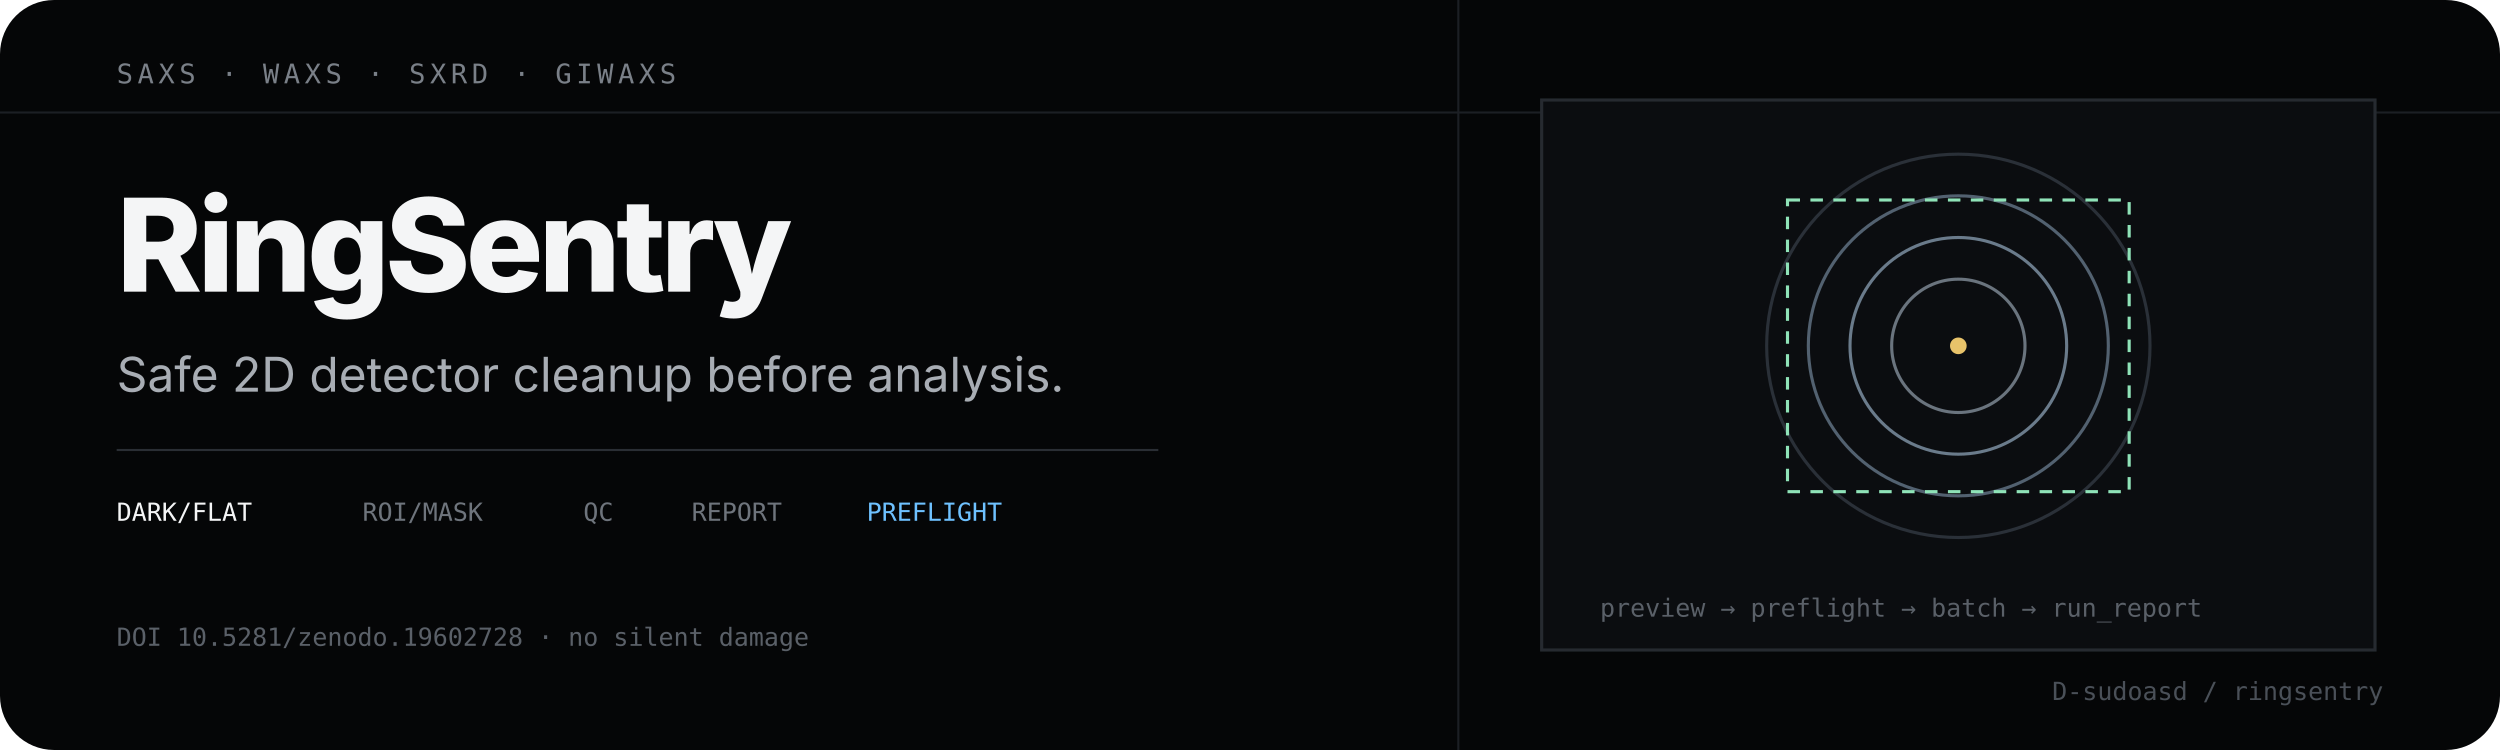
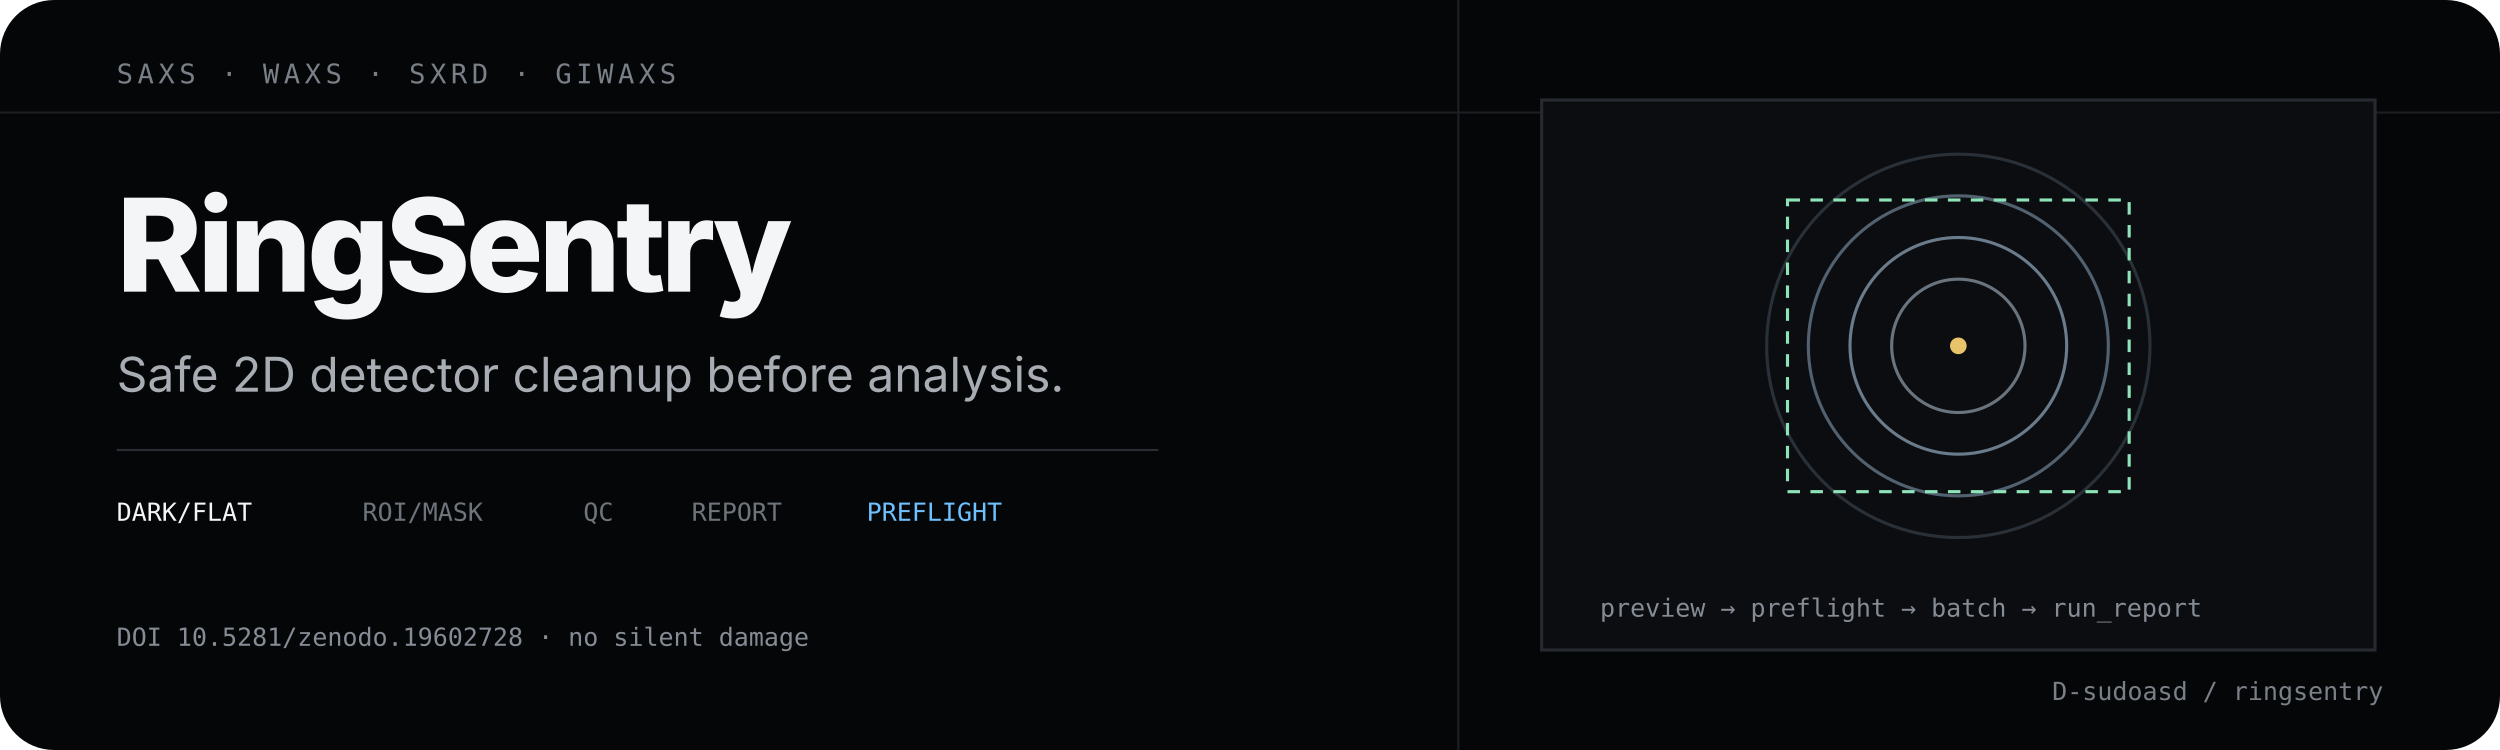
<svg xmlns="http://www.w3.org/2000/svg" width="1200" height="360" viewBox="0 0 1200 360" role="img" aria-labelledby="title desc">
  <rect width="1200" height="360" rx="26" fill="#050607" />
  <path d="M0 54H1200M700 0V360" stroke="#1C1F24" />
  <g transform="translate(56 40)" font-family="-apple-system,BlinkMacSystemFont,'Segoe UI',sans-serif">
    <text fill="#7A8088" font-family="ui-monospace,SFMono-Regular,Menlo,monospace" font-size="13" letter-spacing="2.2">SAXS · WAXS · SXRD · GIWAXS</text>
    <text y="100" fill="#F4F5F6" font-size="62" font-weight="760" letter-spacing="-2.2">RingSentry</text>
    <text y="148" fill="#A8ADB4" font-size="23">Safe 2D detector cleanup before analysis.</text>
    <path d="M0 176H500" stroke="#2A2E34" />
    <g transform="translate(0 210)" font-family="ui-monospace,SFMono-Regular,Menlo,monospace" font-size="12">
      <text fill="#F4F5F6">DARK/FLAT</text>
      <text x="118" fill="#6E747C">ROI/MASK</text>
      <text x="224" fill="#6E747C">QC</text>
      <text x="276" fill="#6E747C">REPORT</text>
      <text x="360" fill="#6EC1FF">PREFLIGHT</text>
    </g>
-     <text y="270" fill="#5A6068" font-family="ui-monospace,SFMono-Regular,Menlo,monospace" font-size="12">DOI 10.5281/zenodo.19602728 · no silent damage</text>
+     <text y="270" fill="#858C95" font-family="ui-monospace,SFMono-Regular,Menlo,monospace" font-size="12">DOI 10.5281/zenodo.19602728 · no silent damage</text>
  </g>
  <g transform="translate(740 48)" fill="none" stroke="#DDE0E3" stroke-width="1.5">
    <rect width="400" height="264" fill="#0B0D10" stroke="#262A30" />
    <circle cx="200" cy="118" r="92" stroke="#2A3038" />
    <circle cx="200" cy="118" r="72" stroke="#5A6A7A" opacity="0.9" />
    <circle cx="200" cy="118" r="52" stroke="#8AA0B4" opacity="0.75" />
    <circle cx="200" cy="118" r="32" stroke="#B8C8D8" opacity="0.55" />
    <circle cx="200" cy="118" r="4" fill="#E8C36A" stroke="none" />
    <rect x="118" y="48" width="164" height="140" stroke="#8FE3B8" stroke-dasharray="6 5" />
-     <text x="28" y="248" fill="#5A6068" stroke="none" font-family="ui-monospace,SFMono-Regular,Menlo,monospace" font-size="12">preview → preflight → batch → run_report</text>
+     <text x="28" y="248" fill="#858C95" stroke="none" font-family="ui-monospace,SFMono-Regular,Menlo,monospace" font-size="12">preview → preflight → batch → run_report</text>
  </g>
-   <text x="1144" y="336" text-anchor="end" fill="#4A5058" font-family="ui-monospace,SFMono-Regular,Menlo,monospace" font-size="12">D-sudoasd / ringsentry</text>
+   <text x="1144" y="336" text-anchor="end" fill="#7A8088" font-family="ui-monospace,SFMono-Regular,Menlo,monospace" font-size="12">D-sudoasd / ringsentry</text>
</svg>
